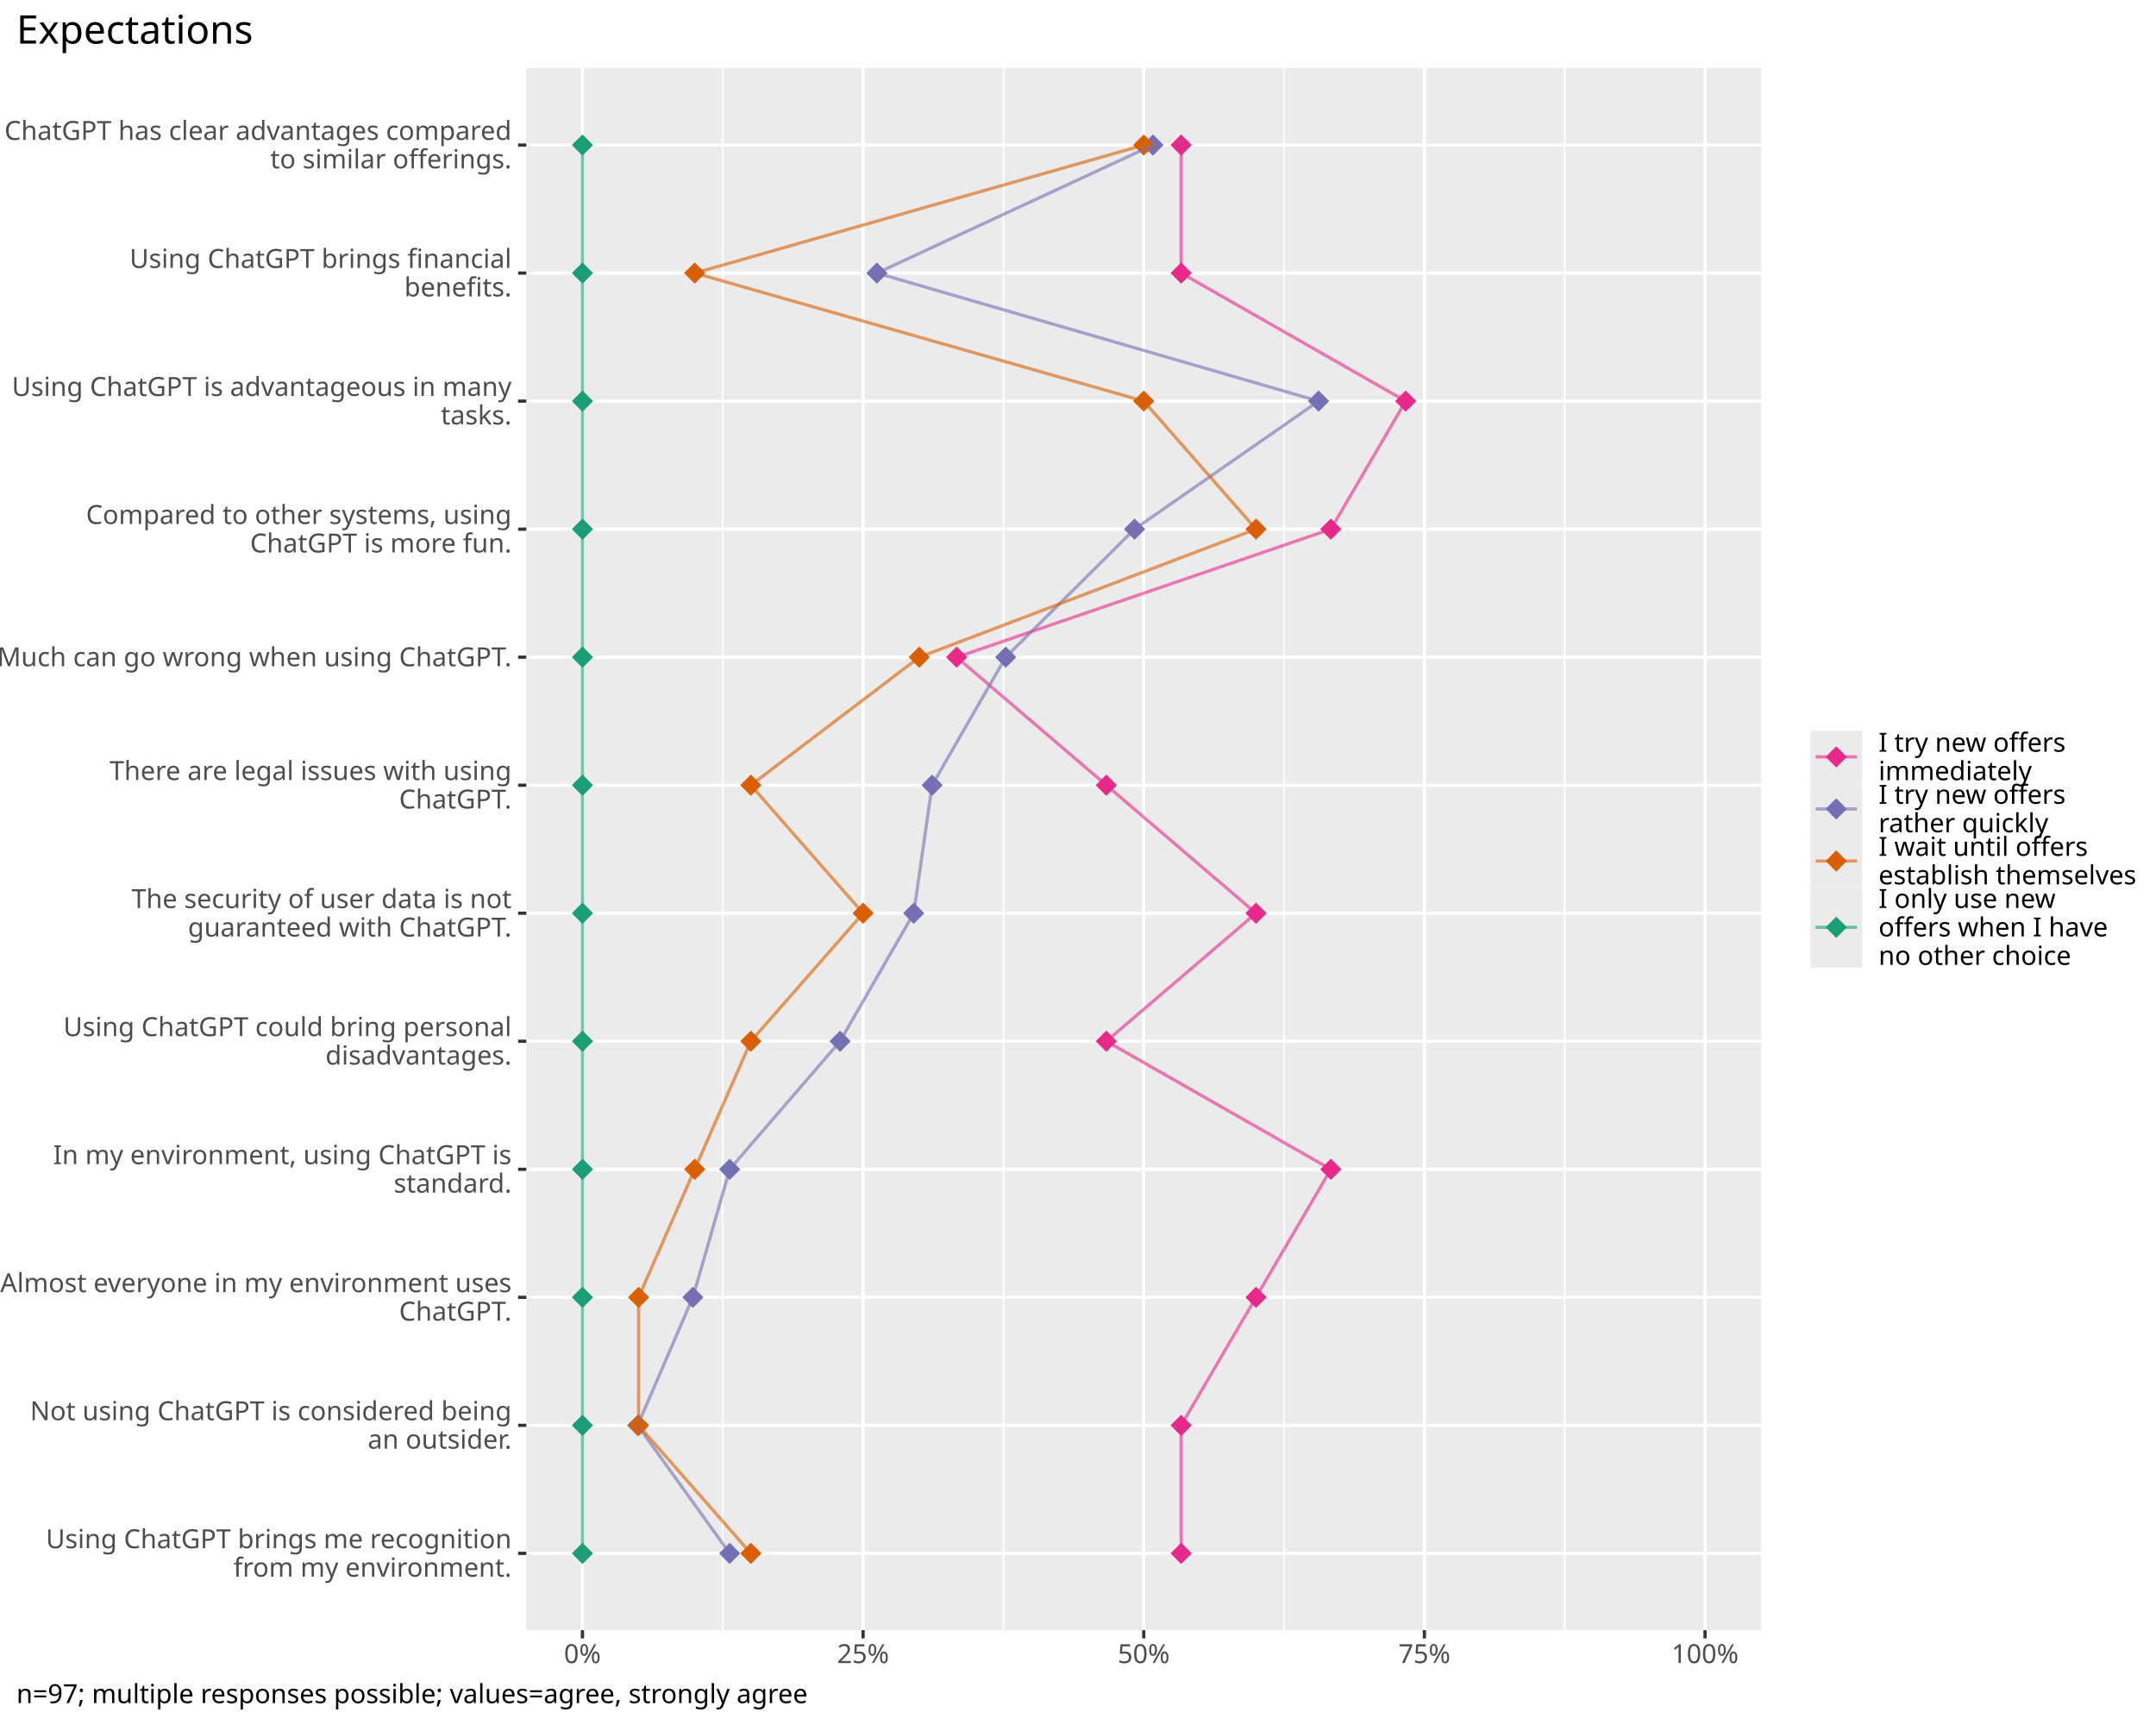
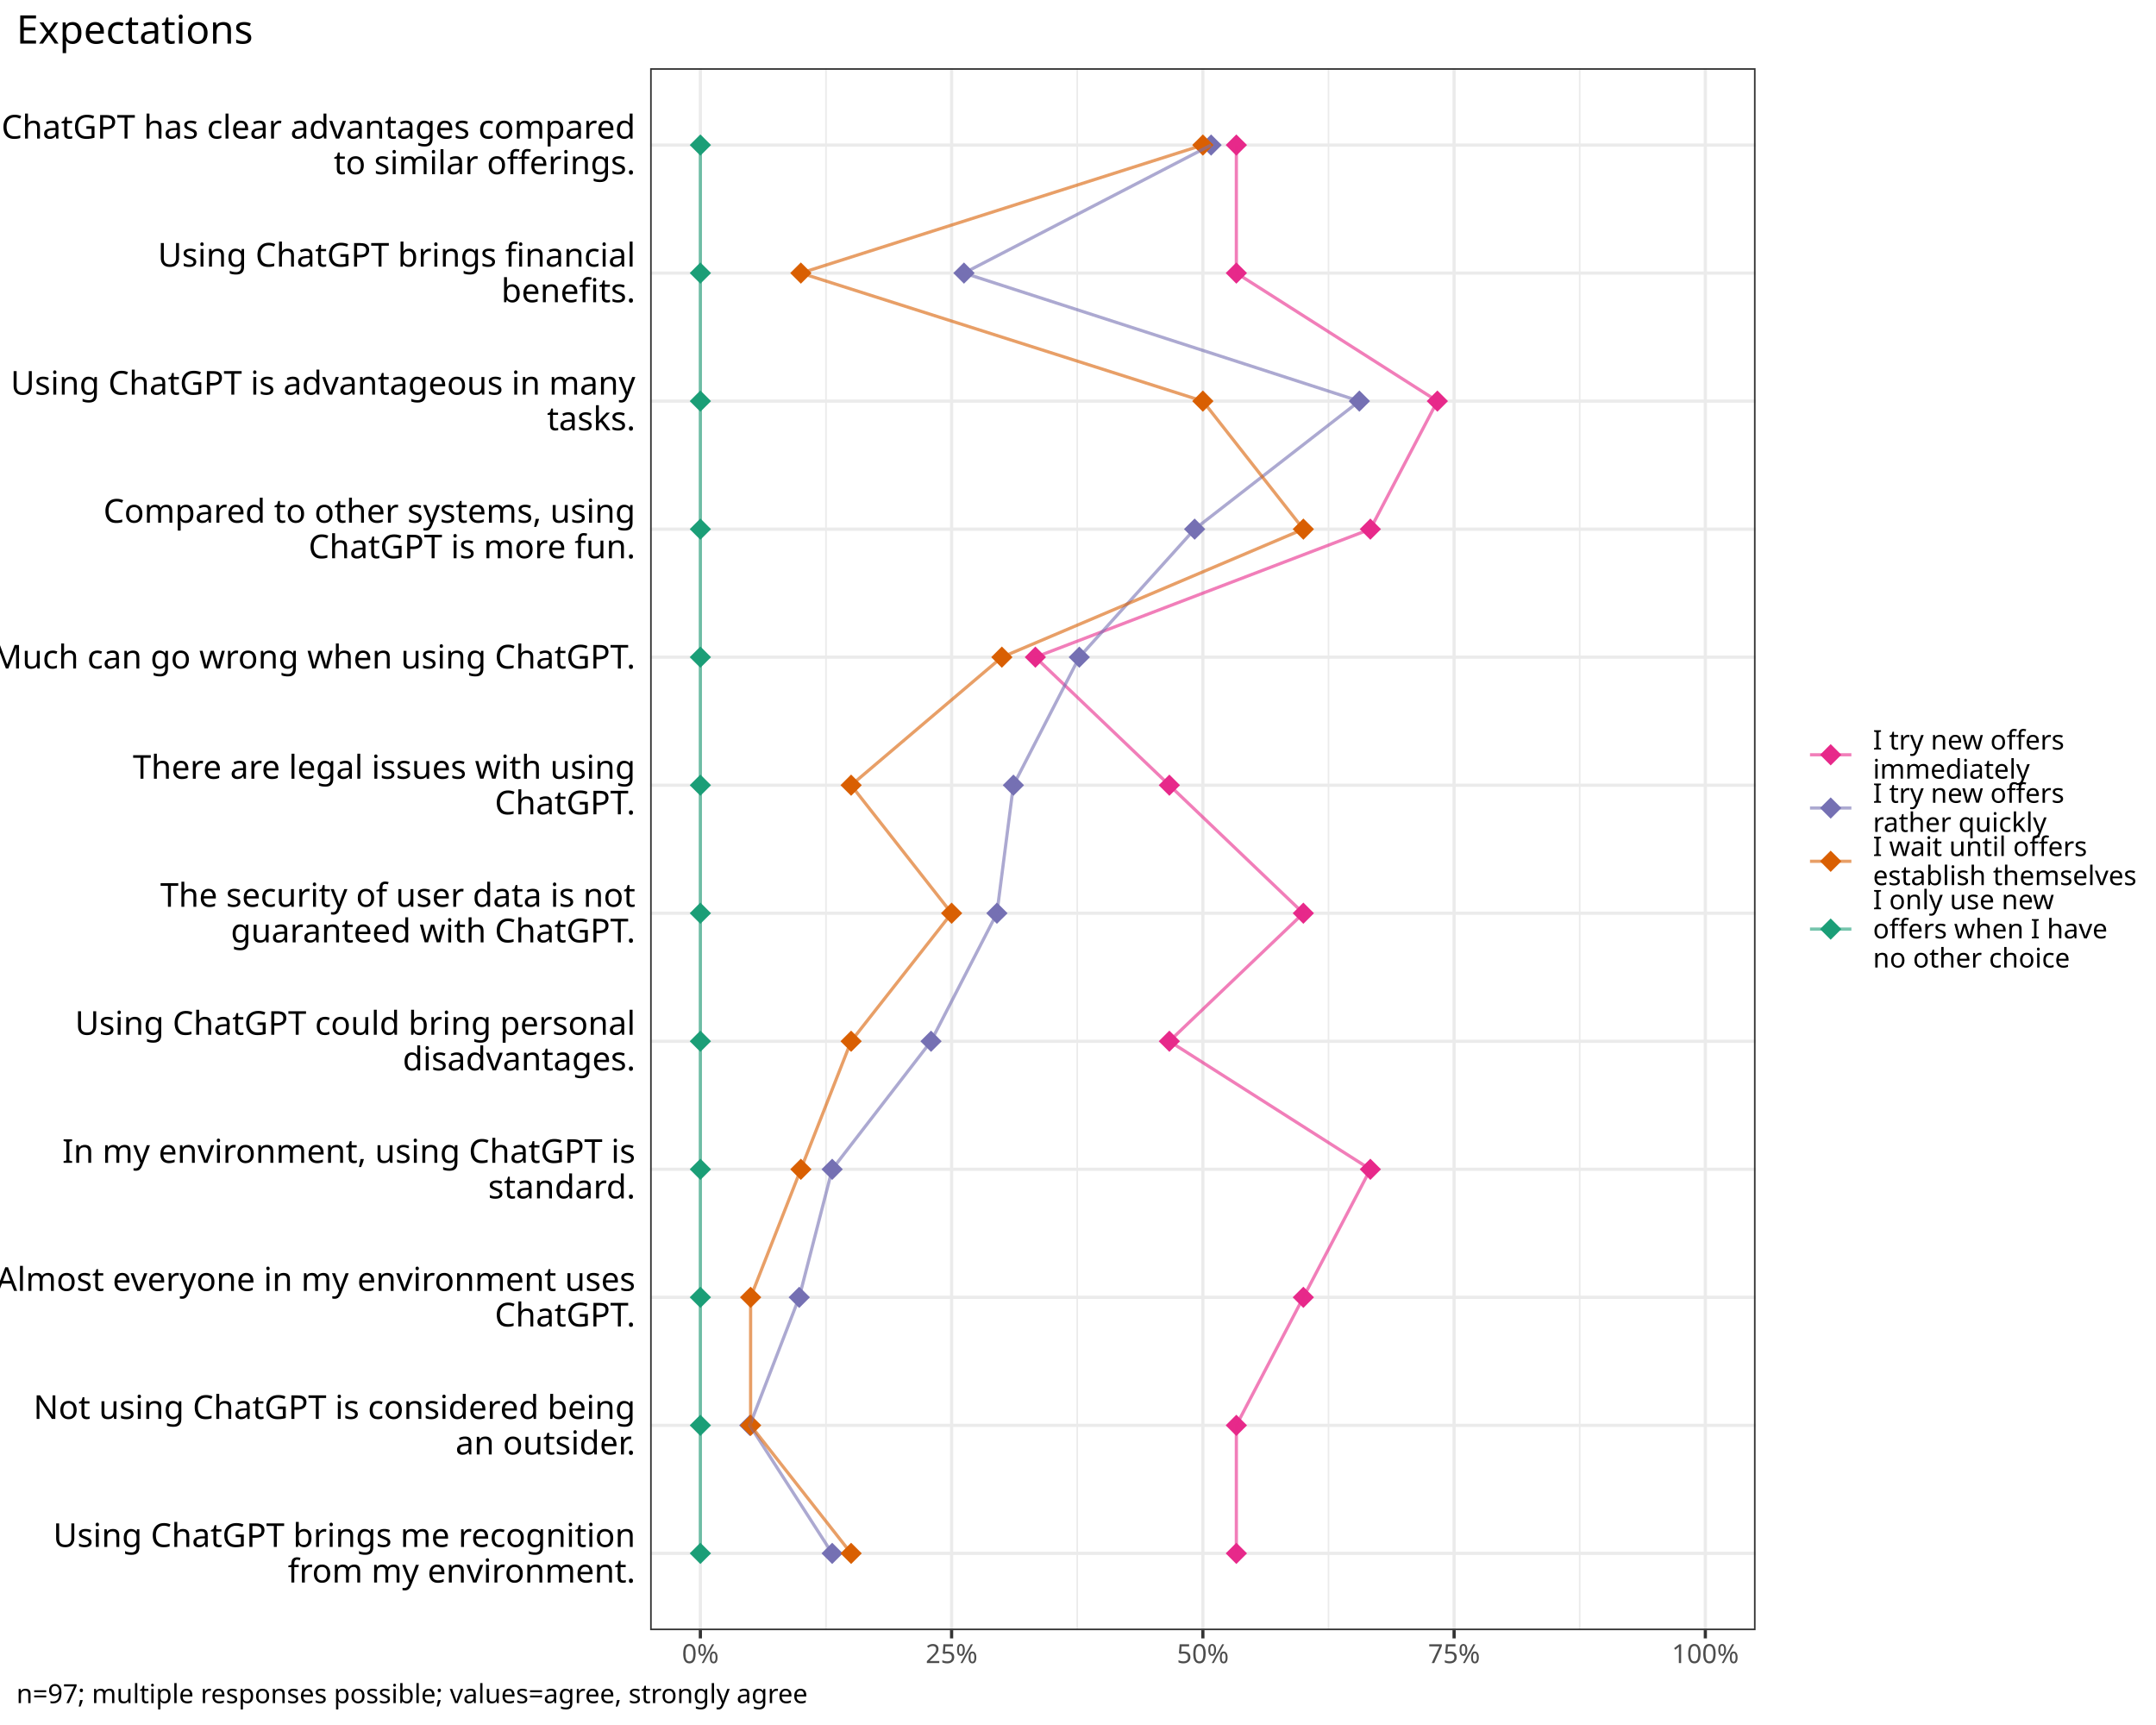
<svg xmlns="http://www.w3.org/2000/svg" class="svglite" data-engine-version="2.0" width="720.00pt" height="576.00pt" viewBox="0 0 720.00 576.00">
  <defs>
    <style type="text/css">
    .svglite line, .svglite polyline, .svglite polygon, .svglite path, .svglite rect, .svglite circle {
      fill: none;
      stroke: #000000;
      stroke-linecap: round;
      stroke-linejoin: round;
      stroke-miterlimit: 10.00;
    }
  </style>
  </defs>
  <rect width="100%" height="100%" style="stroke: none; fill: #FFFFFF;" />
  <defs>
    <clipPath id="cpMC4wMHw3MjAuMDB8MC4wMHw1NzYuMDA=">
      <rect x="0.00" y="0.00" width="720.00" height="576.00" />
    </clipPath>
  </defs>
  <g clip-path="url(#cpMC4wMHw3MjAuMDB8MC4wMHw1NzYuMDA=)">
-     <rect x="0" y="0.00" width="720.00" height="576.00" style="stroke-width: 1.07; stroke: #FFFFFF; fill: #FFFFFF;" />
+     <rect x="0.00" y="0.00" width="720.00" height="576.00" style="stroke-width: 1.07; stroke: #FFFFFF; fill: #FFFFFF;" />
  </g>
  <defs>
-     <clipPath id="cpMTc1Ljc3fDU4OC4xNHwyMi43OHw1NDQuMzQ=">
-       <rect x="175.77" y="22.78" width="412.37" height="521.56" />
+     <clipPath id="cpMjE3LjExfDU4Ni4yOHwyMi43OHw1NDQuMzQ=">
+       <rect x="217.11" y="22.78" width="369.17" height="521.56" />
    </clipPath>
  </defs>
-   <g clip-path="url(#cpMTc1Ljc3fDU4OC4xNHwyMi43OHw1NDQuMzQ=)">
-     <rect x="175.77" y="22.78" width="412.37" height="521.56" style="stroke-width: 1.07; stroke: none; fill: #EBEBEB;" />
-     <polyline points="241.37,544.34 241.37,22.78 " style="stroke-width: 0.53; stroke: #FFFFFF; stroke-linecap: butt;" />
-     <polyline points="335.09,544.34 335.09,22.78 " style="stroke-width: 0.53; stroke: #FFFFFF; stroke-linecap: butt;" />
-     <polyline points="428.82,544.34 428.82,22.78 " style="stroke-width: 0.53; stroke: #FFFFFF; stroke-linecap: butt;" />
-     <polyline points="522.54,544.34 522.54,22.78 " style="stroke-width: 0.53; stroke: #FFFFFF; stroke-linecap: butt;" />
-     <polyline points="175.77,518.69 588.14,518.69 " style="stroke-width: 1.07; stroke: #FFFFFF; stroke-linecap: butt;" />
-     <polyline points="175.77,475.94 588.14,475.94 " style="stroke-width: 1.07; stroke: #FFFFFF; stroke-linecap: butt;" />
-     <polyline points="175.77,433.19 588.14,433.19 " style="stroke-width: 1.07; stroke: #FFFFFF; stroke-linecap: butt;" />
-     <polyline points="175.77,390.44 588.14,390.44 " style="stroke-width: 1.07; stroke: #FFFFFF; stroke-linecap: butt;" />
-     <polyline points="175.77,347.69 588.14,347.69 " style="stroke-width: 1.07; stroke: #FFFFFF; stroke-linecap: butt;" />
-     <polyline points="175.77,304.94 588.14,304.94 " style="stroke-width: 1.07; stroke: #FFFFFF; stroke-linecap: butt;" />
-     <polyline points="175.77,262.19 588.14,262.19 " style="stroke-width: 1.07; stroke: #FFFFFF; stroke-linecap: butt;" />
-     <polyline points="175.77,219.44 588.14,219.44 " style="stroke-width: 1.07; stroke: #FFFFFF; stroke-linecap: butt;" />
-     <polyline points="175.77,176.69 588.14,176.69 " style="stroke-width: 1.07; stroke: #FFFFFF; stroke-linecap: butt;" />
-     <polyline points="175.77,133.94 588.14,133.94 " style="stroke-width: 1.07; stroke: #FFFFFF; stroke-linecap: butt;" />
-     <polyline points="175.77,91.18 588.14,91.18 " style="stroke-width: 1.07; stroke: #FFFFFF; stroke-linecap: butt;" />
-     <polyline points="175.77,48.43 588.14,48.43 " style="stroke-width: 1.07; stroke: #FFFFFF; stroke-linecap: butt;" />
-     <polyline points="194.51,544.34 194.51,22.78 " style="stroke-width: 1.07; stroke: #FFFFFF; stroke-linecap: butt;" />
-     <polyline points="288.23,544.34 288.23,22.78 " style="stroke-width: 1.07; stroke: #FFFFFF; stroke-linecap: butt;" />
-     <polyline points="381.96,544.34 381.96,22.78 " style="stroke-width: 1.07; stroke: #FFFFFF; stroke-linecap: butt;" />
-     <polyline points="475.68,544.34 475.68,22.78 " style="stroke-width: 1.07; stroke: #FFFFFF; stroke-linecap: butt;" />
-     <polyline points="569.40,544.34 569.40,22.78 " style="stroke-width: 1.07; stroke: #FFFFFF; stroke-linecap: butt;" />
-     <polygon points="390.90,48.43 394.45,44.88 398.01,48.43 394.45,51.99 " style="stroke-width: 0.71; stroke: none; fill: #E7298A;" />
-     <polygon points="381.47,48.43 385.03,44.88 388.58,48.43 385.03,51.99 " style="stroke-width: 0.71; stroke: none; fill: #7570B3;" />
-     <polygon points="378.40,48.43 381.96,44.88 385.51,48.43 381.96,51.99 " style="stroke-width: 0.71; stroke: none; fill: #D95F02;" />
-     <polygon points="190.96,48.43 194.51,44.88 198.07,48.43 194.51,51.99 " style="stroke-width: 0.71; stroke: none; fill: #1B9E77;" />
-     <polygon points="390.90,91.18 394.45,87.63 398.01,91.18 394.45,94.74 " style="stroke-width: 0.71; stroke: none; fill: #E7298A;" />
-     <polygon points="289.29,91.18 292.84,87.63 296.40,91.18 292.84,94.74 " style="stroke-width: 0.71; stroke: none; fill: #7570B3;" />
-     <polygon points="228.45,91.18 232.00,87.63 235.56,91.18 232.00,94.74 " style="stroke-width: 0.71; stroke: none; fill: #D95F02;" />
-     <polygon points="190.96,91.18 194.51,87.63 198.07,91.18 194.51,94.74 " style="stroke-width: 0.71; stroke: none; fill: #1B9E77;" />
-     <polygon points="465.87,133.94 469.43,130.38 472.98,133.94 469.43,137.49 " style="stroke-width: 0.71; stroke: none; fill: #E7298A;" />
-     <polygon points="436.78,133.94 440.34,130.38 443.89,133.94 440.34,137.49 " style="stroke-width: 0.71; stroke: none; fill: #7570B3;" />
-     <polygon points="378.40,133.94 381.96,130.38 385.51,133.94 381.96,137.49 " style="stroke-width: 0.71; stroke: none; fill: #D95F02;" />
-     <polygon points="190.96,133.94 194.51,130.38 198.07,133.94 194.51,137.49 " style="stroke-width: 0.71; stroke: none; fill: #1B9E77;" />
-     <polygon points="440.88,176.69 444.44,173.13 447.99,176.69 444.44,180.24 " style="stroke-width: 0.71; stroke: none; fill: #E7298A;" />
-     <polygon points="375.33,176.69 378.88,173.13 382.44,176.69 378.88,180.24 " style="stroke-width: 0.71; stroke: none; fill: #7570B3;" />
-     <polygon points="415.89,176.69 419.44,173.13 423.00,176.69 419.44,180.24 " style="stroke-width: 0.71; stroke: none; fill: #D95F02;" />
-     <polygon points="190.96,176.69 194.51,173.13 198.07,176.69 194.51,180.24 " style="stroke-width: 0.71; stroke: none; fill: #1B9E77;" />
-     <polygon points="315.92,219.44 319.47,215.88 323.03,219.44 319.47,222.99 " style="stroke-width: 0.71; stroke: none; fill: #E7298A;" />
-     <polygon points="332.31,219.44 335.86,215.88 339.42,219.44 335.86,222.99 " style="stroke-width: 0.71; stroke: none; fill: #7570B3;" />
-     <polygon points="303.42,219.44 306.98,215.88 310.53,219.44 306.98,222.99 " style="stroke-width: 0.71; stroke: none; fill: #D95F02;" />
-     <polygon points="190.96,219.44 194.51,215.88 198.07,219.44 194.51,222.99 " style="stroke-width: 0.71; stroke: none; fill: #1B9E77;" />
-     <polygon points="365.90,262.19 369.46,258.63 373.01,262.19 369.46,265.74 " style="stroke-width: 0.71; stroke: none; fill: #E7298A;" />
-     <polygon points="307.73,262.19 311.28,258.63 314.84,262.19 311.28,265.74 " style="stroke-width: 0.71; stroke: none; fill: #7570B3;" />
-     <polygon points="247.19,262.19 250.75,258.63 254.30,262.19 250.75,265.74 " style="stroke-width: 0.71; stroke: none; fill: #D95F02;" />
-     <polygon points="190.96,262.19 194.51,258.63 198.07,262.19 194.51,265.74 " style="stroke-width: 0.71; stroke: none; fill: #1B9E77;" />
-     <polygon points="415.89,304.94 419.44,301.38 423.00,304.94 419.44,308.49 " style="stroke-width: 0.71; stroke: none; fill: #E7298A;" />
-     <polygon points="301.58,304.94 305.14,301.38 308.69,304.94 305.14,308.49 " style="stroke-width: 0.71; stroke: none; fill: #7570B3;" />
-     <polygon points="284.68,304.94 288.23,301.38 291.79,304.94 288.23,308.49 " style="stroke-width: 0.71; stroke: none; fill: #D95F02;" />
-     <polygon points="190.96,304.94 194.51,301.38 198.07,304.94 194.51,308.49 " style="stroke-width: 0.71; stroke: none; fill: #1B9E77;" />
-     <polygon points="365.90,347.69 369.46,344.13 373.01,347.69 369.46,351.24 " style="stroke-width: 0.71; stroke: none; fill: #E7298A;" />
-     <polygon points="277.00,347.69 280.55,344.13 284.11,347.69 280.55,351.24 " style="stroke-width: 0.71; stroke: none; fill: #7570B3;" />
-     <polygon points="247.19,347.69 250.75,344.13 254.30,347.69 250.75,351.24 " style="stroke-width: 0.71; stroke: none; fill: #D95F02;" />
-     <polygon points="190.96,347.69 194.51,344.13 198.07,347.69 194.51,351.24 " style="stroke-width: 0.71; stroke: none; fill: #1B9E77;" />
-     <polygon points="440.88,390.44 444.44,386.89 447.99,390.44 444.44,394.00 " style="stroke-width: 0.71; stroke: none; fill: #E7298A;" />
-     <polygon points="240.12,390.44 243.68,386.89 247.23,390.44 243.68,394.00 " style="stroke-width: 0.71; stroke: none; fill: #7570B3;" />
-     <polygon points="228.45,390.44 232.00,386.89 235.56,390.44 232.00,394.00 " style="stroke-width: 0.71; stroke: none; fill: #D95F02;" />
-     <polygon points="190.96,390.44 194.51,386.89 198.07,390.44 194.51,394.00 " style="stroke-width: 0.71; stroke: none; fill: #1B9E77;" />
-     <polygon points="415.89,433.19 419.44,429.64 423.00,433.19 419.44,436.75 " style="stroke-width: 0.71; stroke: none; fill: #E7298A;" />
-     <polygon points="227.83,433.19 231.39,429.64 234.94,433.19 231.39,436.75 " style="stroke-width: 0.71; stroke: none; fill: #7570B3;" />
-     <polygon points="209.70,433.19 213.26,429.64 216.81,433.19 213.26,436.75 " style="stroke-width: 0.71; stroke: none; fill: #D95F02;" />
-     <polygon points="190.96,433.19 194.51,429.64 198.07,433.19 194.51,436.75 " style="stroke-width: 0.71; stroke: none; fill: #1B9E77;" />
-     <polygon points="390.90,475.94 394.45,472.39 398.01,475.94 394.45,479.50 " style="stroke-width: 0.71; stroke: none; fill: #E7298A;" />
-     <polygon points="209.40,475.94 212.95,472.39 216.51,475.94 212.95,479.50 " style="stroke-width: 0.71; stroke: none; fill: #7570B3;" />
-     <polygon points="209.70,475.94 213.26,472.39 216.81,475.94 213.26,479.50 " style="stroke-width: 0.71; stroke: none; fill: #D95F02;" />
-     <polygon points="190.96,475.94 194.51,472.39 198.07,475.94 194.51,479.50 " style="stroke-width: 0.71; stroke: none; fill: #1B9E77;" />
-     <polygon points="390.90,518.69 394.45,515.14 398.01,518.69 394.45,522.25 " style="stroke-width: 0.71; stroke: none; fill: #E7298A;" />
-     <polygon points="240.12,518.69 243.68,515.14 247.23,518.69 243.68,522.25 " style="stroke-width: 0.71; stroke: none; fill: #7570B3;" />
-     <polygon points="247.19,518.69 250.75,515.14 254.30,518.69 250.75,522.25 " style="stroke-width: 0.71; stroke: none; fill: #D95F02;" />
-     <polygon points="190.96,518.69 194.51,515.14 198.07,518.69 194.51,522.25 " style="stroke-width: 0.71; stroke: none; fill: #1B9E77;" />
-     <polyline points="394.45,518.69 394.45,475.94 419.44,433.19 444.44,390.44 369.46,347.69 419.44,304.94 369.46,262.19 319.47,219.44 444.44,176.69 469.43,133.94 394.45,91.18 394.45,48.43 " style="stroke-width: 1.07; stroke: #E7298A; stroke-opacity: 0.60; stroke-linecap: butt;" />
-     <polyline points="243.68,518.69 212.95,475.94 231.39,433.19 243.68,390.44 280.55,347.69 305.14,304.94 311.28,262.19 335.86,219.44 378.88,176.69 440.34,133.94 292.84,91.18 385.03,48.43 " style="stroke-width: 1.07; stroke: #7570B3; stroke-opacity: 0.60; stroke-linecap: butt;" />
-     <polyline points="250.75,518.69 213.26,475.94 213.26,433.19 232.00,390.44 250.75,347.69 288.23,304.94 250.75,262.19 306.98,219.44 419.44,176.69 381.96,133.94 232.00,91.18 381.96,48.43 " style="stroke-width: 1.07; stroke: #D95F02; stroke-opacity: 0.60; stroke-linecap: butt;" />
-     <polyline points="194.51,518.69 194.51,475.94 194.51,433.19 194.51,390.44 194.51,347.69 194.51,304.94 194.51,262.19 194.51,219.44 194.51,176.69 194.51,133.94 194.51,91.18 194.51,48.43 " style="stroke-width: 1.07; stroke: #1B9E77; stroke-opacity: 0.60; stroke-linecap: butt;" />
+   <g clip-path="url(#cpMjE3LjExfDU4Ni4yOHwyMi43OHw1NDQuMzQ=)">
+     <rect x="217.11" y="22.78" width="369.17" height="521.56" style="stroke-width: 1.07; stroke: none; fill: #FFFFFF;" />
+     <polyline points="275.84,544.34 275.84,22.78 " style="stroke-width: 0.53; stroke: #EBEBEB; stroke-linecap: butt;" />
+     <polyline points="359.75,544.34 359.75,22.78 " style="stroke-width: 0.53; stroke: #EBEBEB; stroke-linecap: butt;" />
+     <polyline points="443.65,544.34 443.65,22.78 " style="stroke-width: 0.53; stroke: #EBEBEB; stroke-linecap: butt;" />
+     <polyline points="527.55,544.34 527.55,22.78 " style="stroke-width: 0.53; stroke: #EBEBEB; stroke-linecap: butt;" />
+     <polyline points="217.11,518.69 586.28,518.69 " style="stroke-width: 1.07; stroke: #EBEBEB; stroke-linecap: butt;" />
+     <polyline points="217.11,475.94 586.28,475.94 " style="stroke-width: 1.07; stroke: #EBEBEB; stroke-linecap: butt;" />
+     <polyline points="217.11,433.19 586.28,433.19 " style="stroke-width: 1.07; stroke: #EBEBEB; stroke-linecap: butt;" />
+     <polyline points="217.11,390.44 586.28,390.44 " style="stroke-width: 1.07; stroke: #EBEBEB; stroke-linecap: butt;" />
+     <polyline points="217.11,347.69 586.28,347.69 " style="stroke-width: 1.07; stroke: #EBEBEB; stroke-linecap: butt;" />
+     <polyline points="217.11,304.94 586.28,304.94 " style="stroke-width: 1.07; stroke: #EBEBEB; stroke-linecap: butt;" />
+     <polyline points="217.11,262.19 586.28,262.19 " style="stroke-width: 1.07; stroke: #EBEBEB; stroke-linecap: butt;" />
+     <polyline points="217.11,219.44 586.28,219.44 " style="stroke-width: 1.07; stroke: #EBEBEB; stroke-linecap: butt;" />
+     <polyline points="217.11,176.69 586.28,176.69 " style="stroke-width: 1.07; stroke: #EBEBEB; stroke-linecap: butt;" />
+     <polyline points="217.11,133.94 586.28,133.94 " style="stroke-width: 1.07; stroke: #EBEBEB; stroke-linecap: butt;" />
+     <polyline points="217.11,91.18 586.28,91.18 " style="stroke-width: 1.07; stroke: #EBEBEB; stroke-linecap: butt;" />
+     <polyline points="217.11,48.43 586.28,48.43 " style="stroke-width: 1.07; stroke: #EBEBEB; stroke-linecap: butt;" />
+     <polyline points="233.89,544.34 233.89,22.78 " style="stroke-width: 1.07; stroke: #EBEBEB; stroke-linecap: butt;" />
+     <polyline points="317.79,544.34 317.79,22.78 " style="stroke-width: 1.07; stroke: #EBEBEB; stroke-linecap: butt;" />
+     <polyline points="401.70,544.34 401.70,22.78 " style="stroke-width: 1.07; stroke: #EBEBEB; stroke-linecap: butt;" />
+     <polyline points="485.60,544.34 485.60,22.78 " style="stroke-width: 1.07; stroke: #EBEBEB; stroke-linecap: butt;" />
+     <polyline points="569.50,544.34 569.50,22.78 " style="stroke-width: 1.07; stroke: #EBEBEB; stroke-linecap: butt;" />
+     <polygon points="409.33,48.43 412.88,44.88 416.44,48.43 412.88,51.99 " style="stroke-width: 0.71; stroke: none; fill: #E7298A;" />
+     <polygon points="400.89,48.43 404.45,44.88 408.00,48.43 404.45,51.99 " style="stroke-width: 0.71; stroke: none; fill: #7570B3;" />
+     <polygon points="398.14,48.43 401.70,44.88 405.25,48.43 401.70,51.99 " style="stroke-width: 0.71; stroke: none; fill: #D95F02;" />
+     <polygon points="230.34,48.43 233.89,44.88 237.45,48.43 233.89,51.99 " style="stroke-width: 0.71; stroke: none; fill: #1B9E77;" />
+     <polygon points="409.33,91.18 412.88,87.63 416.44,91.18 412.88,94.74 " style="stroke-width: 0.71; stroke: none; fill: #E7298A;" />
+     <polygon points="318.36,91.18 321.92,87.63 325.48,91.18 321.92,94.74 " style="stroke-width: 0.71; stroke: none; fill: #7570B3;" />
+     <polygon points="263.90,91.18 267.45,87.63 271.01,91.18 267.45,94.74 " style="stroke-width: 0.71; stroke: none; fill: #D95F02;" />
+     <polygon points="230.34,91.18 233.89,87.63 237.45,91.18 233.89,94.74 " style="stroke-width: 0.71; stroke: none; fill: #1B9E77;" />
+     <polygon points="476.45,133.94 480.01,130.38 483.56,133.94 480.01,137.49 " style="stroke-width: 0.71; stroke: none; fill: #E7298A;" />
+     <polygon points="450.41,133.94 453.96,130.38 457.52,133.94 453.96,137.49 " style="stroke-width: 0.71; stroke: none; fill: #7570B3;" />
+     <polygon points="398.14,133.94 401.70,130.38 405.25,133.94 401.70,137.49 " style="stroke-width: 0.71; stroke: none; fill: #D95F02;" />
+     <polygon points="230.34,133.94 233.89,130.38 237.45,133.94 233.89,137.49 " style="stroke-width: 0.71; stroke: none; fill: #1B9E77;" />
+     <polygon points="454.08,176.69 457.63,173.13 461.19,176.69 457.63,180.24 " style="stroke-width: 0.71; stroke: none; fill: #E7298A;" />
+     <polygon points="395.39,176.69 398.95,173.13 402.50,176.69 398.95,180.24 " style="stroke-width: 0.71; stroke: none; fill: #7570B3;" />
+     <polygon points="431.70,176.69 435.26,173.13 438.81,176.69 435.26,180.24 " style="stroke-width: 0.71; stroke: none; fill: #D95F02;" />
+     <polygon points="230.34,176.69 233.89,173.13 237.45,176.69 233.89,180.24 " style="stroke-width: 0.71; stroke: none; fill: #1B9E77;" />
+     <polygon points="342.21,219.44 345.76,215.88 349.32,219.44 345.76,222.99 " style="stroke-width: 0.71; stroke: none; fill: #E7298A;" />
+     <polygon points="356.88,219.44 360.43,215.88 363.99,219.44 360.43,222.99 " style="stroke-width: 0.71; stroke: none; fill: #7570B3;" />
+     <polygon points="331.02,219.44 334.57,215.88 338.13,219.44 334.57,222.99 " style="stroke-width: 0.71; stroke: none; fill: #D95F02;" />
+     <polygon points="230.34,219.44 233.89,215.88 237.45,219.44 233.89,222.99 " style="stroke-width: 0.71; stroke: none; fill: #1B9E77;" />
+     <polygon points="386.95,262.19 390.51,258.63 394.06,262.19 390.51,265.74 " style="stroke-width: 0.71; stroke: none; fill: #E7298A;" />
+     <polygon points="334.87,262.19 338.43,258.63 341.98,262.19 338.43,265.74 " style="stroke-width: 0.71; stroke: none; fill: #7570B3;" />
+     <polygon points="280.68,262.19 284.23,258.63 287.79,262.19 284.23,265.74 " style="stroke-width: 0.71; stroke: none; fill: #D95F02;" />
+     <polygon points="230.34,262.19 233.89,258.63 237.45,262.19 233.89,265.74 " style="stroke-width: 0.71; stroke: none; fill: #1B9E77;" />
+     <polygon points="431.70,304.94 435.26,301.38 438.81,304.94 435.26,308.49 " style="stroke-width: 0.71; stroke: none; fill: #E7298A;" />
+     <polygon points="329.37,304.94 332.92,301.38 336.48,304.94 332.92,308.49 " style="stroke-width: 0.71; stroke: none; fill: #7570B3;" />
+     <polygon points="314.24,304.94 317.79,301.38 321.35,304.94 317.79,308.49 " style="stroke-width: 0.71; stroke: none; fill: #D95F02;" />
+     <polygon points="230.34,304.94 233.89,301.38 237.45,304.94 233.89,308.49 " style="stroke-width: 0.71; stroke: none; fill: #1B9E77;" />
+     <polygon points="386.95,347.69 390.51,344.13 394.06,347.69 390.51,351.24 " style="stroke-width: 0.71; stroke: none; fill: #E7298A;" />
+     <polygon points="307.36,347.69 310.92,344.13 314.47,347.69 310.92,351.24 " style="stroke-width: 0.71; stroke: none; fill: #7570B3;" />
+     <polygon points="280.68,347.69 284.23,344.13 287.79,347.69 284.23,351.24 " style="stroke-width: 0.71; stroke: none; fill: #D95F02;" />
+     <polygon points="230.34,347.69 233.89,344.13 237.45,347.69 233.89,351.24 " style="stroke-width: 0.71; stroke: none; fill: #1B9E77;" />
+     <polygon points="454.08,390.44 457.63,386.89 461.19,390.44 457.63,394.00 " style="stroke-width: 0.71; stroke: none; fill: #E7298A;" />
+     <polygon points="274.35,390.44 277.91,386.89 281.46,390.44 277.91,394.00 " style="stroke-width: 0.71; stroke: none; fill: #7570B3;" />
+     <polygon points="263.90,390.44 267.45,386.89 271.01,390.44 267.45,394.00 " style="stroke-width: 0.71; stroke: none; fill: #D95F02;" />
+     <polygon points="230.34,390.44 233.89,386.89 237.45,390.44 233.89,394.00 " style="stroke-width: 0.71; stroke: none; fill: #1B9E77;" />
+     <polygon points="431.70,433.19 435.26,429.64 438.81,433.19 435.26,436.75 " style="stroke-width: 0.71; stroke: none; fill: #E7298A;" />
+     <polygon points="263.35,433.19 266.90,429.64 270.46,433.19 266.90,436.75 " style="stroke-width: 0.71; stroke: none; fill: #7570B3;" />
+     <polygon points="247.12,433.19 250.67,429.64 254.23,433.19 250.67,436.75 " style="stroke-width: 0.71; stroke: none; fill: #D95F02;" />
+     <polygon points="230.34,433.19 233.89,429.64 237.45,433.19 233.89,436.75 " style="stroke-width: 0.71; stroke: none; fill: #1B9E77;" />
+     <polygon points="409.33,475.94 412.88,472.39 416.44,475.94 412.88,479.50 " style="stroke-width: 0.71; stroke: none; fill: #E7298A;" />
+     <polygon points="246.84,475.94 250.40,472.39 253.95,475.94 250.40,479.50 " style="stroke-width: 0.71; stroke: none; fill: #7570B3;" />
+     <polygon points="247.12,475.94 250.67,472.39 254.23,475.94 250.67,479.50 " style="stroke-width: 0.71; stroke: none; fill: #D95F02;" />
+     <polygon points="230.34,475.94 233.89,472.39 237.45,475.94 233.89,479.50 " style="stroke-width: 0.71; stroke: none; fill: #1B9E77;" />
+     <polygon points="409.33,518.69 412.88,515.14 416.44,518.69 412.88,522.25 " style="stroke-width: 0.71; stroke: none; fill: #E7298A;" />
+     <polygon points="274.35,518.69 277.91,515.14 281.46,518.69 277.91,522.25 " style="stroke-width: 0.71; stroke: none; fill: #7570B3;" />
+     <polygon points="280.68,518.69 284.23,515.14 287.79,518.69 284.23,522.25 " style="stroke-width: 0.71; stroke: none; fill: #D95F02;" />
+     <polygon points="230.34,518.69 233.89,515.14 237.45,518.69 233.89,522.25 " style="stroke-width: 0.71; stroke: none; fill: #1B9E77;" />
+     <polyline points="412.88,518.69 412.88,475.94 435.26,433.19 457.63,390.44 390.51,347.69 435.26,304.94 390.51,262.19 345.76,219.44 457.63,176.69 480.01,133.94 412.88,91.18 412.88,48.43 " style="stroke-width: 1.07; stroke: #E7298A; stroke-opacity: 0.60; stroke-linecap: butt;" />
+     <polyline points="277.91,518.69 250.40,475.94 266.90,433.19 277.91,390.44 310.92,347.69 332.92,304.94 338.43,262.19 360.43,219.44 398.95,176.69 453.96,133.94 321.92,91.18 404.45,48.43 " style="stroke-width: 1.07; stroke: #7570B3; stroke-opacity: 0.60; stroke-linecap: butt;" />
+     <polyline points="284.23,518.69 250.67,475.94 250.67,433.19 267.45,390.44 284.23,347.69 317.79,304.94 284.23,262.19 334.57,219.44 435.26,176.69 401.70,133.94 267.45,91.18 401.70,48.43 " style="stroke-width: 1.07; stroke: #D95F02; stroke-opacity: 0.60; stroke-linecap: butt;" />
+     <polyline points="233.89,518.69 233.89,475.94 233.89,433.19 233.89,390.44 233.89,347.69 233.89,304.94 233.89,262.19 233.89,219.44 233.89,176.69 233.89,133.94 233.89,91.18 233.89,48.43 " style="stroke-width: 1.07; stroke: #1B9E77; stroke-opacity: 0.60; stroke-linecap: butt;" />
+     <rect x="217.11" y="22.78" width="369.17" height="521.56" style="stroke-width: 1.07; stroke: #333333;" />
  </g>
  <g clip-path="url(#cpMC4wMHw3MjAuMDB8MC4wMHw1NzYuMDA=)">
-     <text x="170.84" y="516.97" text-anchor="end" style="font-size: 8.80px; fill: #4D4D4D; font-family: sans;" textLength="148.22px" lengthAdjust="spacingAndGlyphs">Using ChatGPT brings me recognition</text>
-     <text x="170.84" y="526.47" text-anchor="end" style="font-size: 8.80px; fill: #4D4D4D; font-family: sans;" textLength="85.11px" lengthAdjust="spacingAndGlyphs">from my environment.</text>
-     <text x="170.84" y="474.22" text-anchor="end" style="font-size: 8.80px; fill: #4D4D4D; font-family: sans;" textLength="154.59px" lengthAdjust="spacingAndGlyphs">Not using ChatGPT is considered being</text>
-     <text x="170.84" y="483.72" text-anchor="end" style="font-size: 8.80px; fill: #4D4D4D; font-family: sans;" textLength="45.99px" lengthAdjust="spacingAndGlyphs">an outsider.</text>
-     <text x="170.84" y="431.47" text-anchor="end" style="font-size: 8.80px; fill: #4D4D4D; font-family: sans;" textLength="160.95px" lengthAdjust="spacingAndGlyphs">Almost everyone in my environment uses</text>
-     <text x="170.84" y="440.97" text-anchor="end" style="font-size: 8.80px; fill: #4D4D4D; font-family: sans;" textLength="39.13px" lengthAdjust="spacingAndGlyphs">ChatGPT.</text>
-     <text x="170.84" y="388.72" text-anchor="end" style="font-size: 8.80px; fill: #4D4D4D; font-family: sans;" textLength="146.26px" lengthAdjust="spacingAndGlyphs">In my environment, using ChatGPT is</text>
-     <text x="170.84" y="398.22" text-anchor="end" style="font-size: 8.80px; fill: #4D4D4D; font-family: sans;" textLength="36.70px" lengthAdjust="spacingAndGlyphs">standard.</text>
-     <text x="170.84" y="345.97" text-anchor="end" style="font-size: 8.80px; fill: #4D4D4D; font-family: sans;" textLength="143.34px" lengthAdjust="spacingAndGlyphs">Using ChatGPT could bring personal</text>
-     <text x="170.84" y="355.47" text-anchor="end" style="font-size: 8.80px; fill: #4D4D4D; font-family: sans;" textLength="59.21px" lengthAdjust="spacingAndGlyphs">disadvantages.</text>
-     <text x="170.84" y="303.21" text-anchor="end" style="font-size: 8.80px; fill: #4D4D4D; font-family: sans;" textLength="120.34px" lengthAdjust="spacingAndGlyphs">The security of user data is not</text>
-     <text x="170.84" y="312.72" text-anchor="end" style="font-size: 8.80px; fill: #4D4D4D; font-family: sans;" textLength="104.20px" lengthAdjust="spacingAndGlyphs">guaranteed with ChatGPT.</text>
-     <text x="170.84" y="260.46" text-anchor="end" style="font-size: 8.80px; fill: #4D4D4D; font-family: sans;" textLength="128.17px" lengthAdjust="spacingAndGlyphs">There are legal issues with using</text>
-     <text x="170.84" y="269.97" text-anchor="end" style="font-size: 8.80px; fill: #4D4D4D; font-family: sans;" textLength="39.13px" lengthAdjust="spacingAndGlyphs">ChatGPT.</text>
-     <text x="170.84" y="222.47" text-anchor="end" style="font-size: 8.80px; fill: #4D4D4D; font-family: sans;" textLength="165.36px" lengthAdjust="spacingAndGlyphs">Much can go wrong when using ChatGPT.</text>
-     <text x="170.84" y="174.96" text-anchor="end" style="font-size: 8.80px; fill: #4D4D4D; font-family: sans;" textLength="134.04px" lengthAdjust="spacingAndGlyphs">Compared to other systems, using</text>
-     <text x="170.84" y="184.47" text-anchor="end" style="font-size: 8.80px; fill: #4D4D4D; font-family: sans;" textLength="85.11px" lengthAdjust="spacingAndGlyphs">ChatGPT is more fun.</text>
-     <text x="170.84" y="132.21" text-anchor="end" style="font-size: 8.80px; fill: #4D4D4D; font-family: sans;" textLength="161.45px" lengthAdjust="spacingAndGlyphs">Using ChatGPT is advantageous in many</text>
-     <text x="170.84" y="141.72" text-anchor="end" style="font-size: 8.80px; fill: #4D4D4D; font-family: sans;" textLength="22.99px" lengthAdjust="spacingAndGlyphs">tasks.</text>
-     <text x="170.84" y="89.46" text-anchor="end" style="font-size: 8.80px; fill: #4D4D4D; font-family: sans;" textLength="122.78px" lengthAdjust="spacingAndGlyphs">Using ChatGPT brings financial</text>
-     <text x="170.84" y="98.96" text-anchor="end" style="font-size: 8.80px; fill: #4D4D4D; font-family: sans;" textLength="33.27px" lengthAdjust="spacingAndGlyphs">benefits.</text>
-     <text x="170.84" y="46.71" text-anchor="end" style="font-size: 8.80px; fill: #4D4D4D; font-family: sans;" textLength="164.39px" lengthAdjust="spacingAndGlyphs">ChatGPT has clear advantages compared</text>
-     <text x="170.84" y="56.21" text-anchor="end" style="font-size: 8.80px; fill: #4D4D4D; font-family: sans;" textLength="73.85px" lengthAdjust="spacingAndGlyphs">to similar offerings.</text>
-     <polyline points="173.03,518.69 175.77,518.69 " style="stroke-width: 1.07; stroke: #333333; stroke-linecap: butt;" />
-     <polyline points="173.03,475.94 175.77,475.94 " style="stroke-width: 1.07; stroke: #333333; stroke-linecap: butt;" />
-     <polyline points="173.03,433.19 175.77,433.19 " style="stroke-width: 1.07; stroke: #333333; stroke-linecap: butt;" />
-     <polyline points="173.03,390.44 175.77,390.44 " style="stroke-width: 1.07; stroke: #333333; stroke-linecap: butt;" />
-     <polyline points="173.03,347.69 175.77,347.69 " style="stroke-width: 1.07; stroke: #333333; stroke-linecap: butt;" />
-     <polyline points="173.03,304.94 175.77,304.94 " style="stroke-width: 1.07; stroke: #333333; stroke-linecap: butt;" />
-     <polyline points="173.03,262.19 175.77,262.19 " style="stroke-width: 1.07; stroke: #333333; stroke-linecap: butt;" />
-     <polyline points="173.03,219.44 175.77,219.44 " style="stroke-width: 1.07; stroke: #333333; stroke-linecap: butt;" />
-     <polyline points="173.03,176.69 175.77,176.69 " style="stroke-width: 1.07; stroke: #333333; stroke-linecap: butt;" />
-     <polyline points="173.03,133.94 175.77,133.94 " style="stroke-width: 1.07; stroke: #333333; stroke-linecap: butt;" />
-     <polyline points="173.03,91.18 175.77,91.18 " style="stroke-width: 1.07; stroke: #333333; stroke-linecap: butt;" />
-     <polyline points="173.03,48.43 175.77,48.43 " style="stroke-width: 1.07; stroke: #333333; stroke-linecap: butt;" />
-     <polyline points="194.51,547.08 194.51,544.34 " style="stroke-width: 1.07; stroke: #333333; stroke-linecap: butt;" />
-     <polyline points="288.23,547.08 288.23,544.34 " style="stroke-width: 1.07; stroke: #333333; stroke-linecap: butt;" />
-     <polyline points="381.96,547.08 381.96,544.34 " style="stroke-width: 1.07; stroke: #333333; stroke-linecap: butt;" />
-     <polyline points="475.68,547.08 475.68,544.34 " style="stroke-width: 1.07; stroke: #333333; stroke-linecap: butt;" />
-     <polyline points="569.40,547.08 569.40,544.34 " style="stroke-width: 1.07; stroke: #333333; stroke-linecap: butt;" />
-     <text x="194.51" y="555.33" text-anchor="middle" style="font-size: 8.80px; fill: #4D4D4D; font-family: sans;" textLength="12.72px" lengthAdjust="spacingAndGlyphs">0%</text>
-     <text x="288.23" y="555.33" text-anchor="middle" style="font-size: 8.80px; fill: #4D4D4D; font-family: sans;" textLength="17.61px" lengthAdjust="spacingAndGlyphs">25%</text>
-     <text x="381.96" y="555.33" text-anchor="middle" style="font-size: 8.80px; fill: #4D4D4D; font-family: sans;" textLength="17.61px" lengthAdjust="spacingAndGlyphs">50%</text>
-     <text x="475.68" y="555.33" text-anchor="middle" style="font-size: 8.80px; fill: #4D4D4D; font-family: sans;" textLength="17.61px" lengthAdjust="spacingAndGlyphs">75%</text>
-     <text x="569.40" y="555.33" text-anchor="middle" style="font-size: 8.80px; fill: #4D4D4D; font-family: sans;" textLength="22.51px" lengthAdjust="spacingAndGlyphs">100%</text>
-     <rect x="599.10" y="238.56" width="115.42" height="90.01" style="stroke-width: 1.07; stroke: none; fill: #FFFFFF;" />
-     <rect x="604.58" y="244.04" width="17.28" height="17.39" style="stroke-width: 1.07; stroke: none; fill: #EBEBEB;" />
-     <polygon points="609.66,252.73 613.22,249.18 616.77,252.73 613.22,256.29 " style="stroke-width: 0.71; stroke: none; fill: #E7298A;" />
-     <line x1="606.31" y1="252.73" x2="620.13" y2="252.73" style="stroke-width: 1.07; stroke: #E7298A; stroke-opacity: 0.60; stroke-linecap: butt;" />
-     <rect x="604.58" y="261.42" width="17.28" height="17.39" style="stroke-width: 1.07; stroke: none; fill: #EBEBEB;" />
-     <polygon points="609.66,270.12 613.22,266.56 616.77,270.12 613.22,273.67 " style="stroke-width: 0.71; stroke: none; fill: #7570B3;" />
-     <line x1="606.31" y1="270.12" x2="620.13" y2="270.12" style="stroke-width: 1.07; stroke: #7570B3; stroke-opacity: 0.60; stroke-linecap: butt;" />
-     <rect x="604.58" y="278.81" width="17.28" height="17.39" style="stroke-width: 1.07; stroke: none; fill: #EBEBEB;" />
-     <polygon points="609.66,287.51 613.22,283.95 616.77,287.51 613.22,291.06 " style="stroke-width: 0.71; stroke: none; fill: #D95F02;" />
-     <line x1="606.31" y1="287.51" x2="620.13" y2="287.51" style="stroke-width: 1.07; stroke: #D95F02; stroke-opacity: 0.60; stroke-linecap: butt;" />
-     <rect x="604.58" y="296.20" width="17.28" height="26.89" style="stroke-width: 1.07; stroke: none; fill: #EBEBEB;" />
-     <polygon points="609.66,309.64 613.22,306.09 616.77,309.64 613.22,313.20 " style="stroke-width: 0.71; stroke: none; fill: #1B9E77;" />
-     <line x1="606.31" y1="309.64" x2="620.13" y2="309.64" style="stroke-width: 1.07; stroke: #1B9E77; stroke-opacity: 0.60; stroke-linecap: butt;" />
-     <text x="627.34" y="251.01" style="font-size: 8.80px; font-family: sans;" textLength="57.72px" lengthAdjust="spacingAndGlyphs">I try new offers</text>
-     <text x="627.34" y="260.51" style="font-size: 8.80px; font-family: sans;" textLength="46.96px" lengthAdjust="spacingAndGlyphs">immediately</text>
-     <text x="627.34" y="268.39" style="font-size: 8.80px; font-family: sans;" textLength="57.72px" lengthAdjust="spacingAndGlyphs">I try new offers</text>
-     <text x="627.34" y="277.90" style="font-size: 8.80px; font-family: sans;" textLength="52.34px" lengthAdjust="spacingAndGlyphs">rather quickly</text>
-     <text x="627.34" y="285.78" style="font-size: 8.80px; font-family: sans;" textLength="63.58px" lengthAdjust="spacingAndGlyphs">I wait until offers</text>
-     <text x="627.34" y="295.29" style="font-size: 8.80px; font-family: sans;" textLength="81.70px" lengthAdjust="spacingAndGlyphs">establish themselves</text>
-     <text x="627.34" y="303.17" style="font-size: 8.80px; font-family: sans;" textLength="56.26px" lengthAdjust="spacingAndGlyphs">I only use new</text>
-     <text x="627.34" y="312.67" style="font-size: 8.80px; font-family: sans;" textLength="71.92px" lengthAdjust="spacingAndGlyphs">offers when I have</text>
-     <text x="627.34" y="322.18" style="font-size: 8.80px; font-family: sans;" textLength="60.18px" lengthAdjust="spacingAndGlyphs">no other choice</text>
+     <text x="212.18" y="516.54" text-anchor="end" style="font-size: 11.00px; font-family: sans;" textLength="185.28px" lengthAdjust="spacingAndGlyphs">Using ChatGPT brings me recognition</text>
+     <text x="212.18" y="528.42" text-anchor="end" style="font-size: 11.00px; font-family: sans;" textLength="106.39px" lengthAdjust="spacingAndGlyphs">from my environment.</text>
+     <text x="212.18" y="473.79" text-anchor="end" style="font-size: 11.00px; font-family: sans;" textLength="193.24px" lengthAdjust="spacingAndGlyphs">Not using ChatGPT is considered being</text>
+     <text x="212.18" y="485.67" text-anchor="end" style="font-size: 11.00px; font-family: sans;" textLength="57.49px" lengthAdjust="spacingAndGlyphs">an outsider.</text>
+     <text x="212.18" y="431.04" text-anchor="end" style="font-size: 11.00px; font-family: sans;" textLength="201.19px" lengthAdjust="spacingAndGlyphs">Almost everyone in my environment uses</text>
+     <text x="212.18" y="442.92" text-anchor="end" style="font-size: 11.00px; font-family: sans;" textLength="48.91px" lengthAdjust="spacingAndGlyphs">ChatGPT.</text>
+     <text x="212.18" y="388.29" text-anchor="end" style="font-size: 11.00px; font-family: sans;" textLength="182.83px" lengthAdjust="spacingAndGlyphs">In my environment, using ChatGPT is</text>
+     <text x="212.18" y="400.17" text-anchor="end" style="font-size: 11.00px; font-family: sans;" textLength="45.87px" lengthAdjust="spacingAndGlyphs">standard.</text>
+     <text x="212.18" y="345.53" text-anchor="end" style="font-size: 11.00px; font-family: sans;" textLength="179.17px" lengthAdjust="spacingAndGlyphs">Using ChatGPT could bring personal</text>
+     <text x="212.18" y="357.41" text-anchor="end" style="font-size: 11.00px; font-family: sans;" textLength="74.01px" lengthAdjust="spacingAndGlyphs">disadvantages.</text>
+     <text x="212.18" y="302.78" text-anchor="end" style="font-size: 11.00px; font-family: sans;" textLength="150.43px" lengthAdjust="spacingAndGlyphs">The security of user data is not</text>
+     <text x="212.18" y="314.66" text-anchor="end" style="font-size: 11.00px; font-family: sans;" textLength="130.25px" lengthAdjust="spacingAndGlyphs">guaranteed with ChatGPT.</text>
+     <text x="212.18" y="260.03" text-anchor="end" style="font-size: 11.00px; font-family: sans;" textLength="160.21px" lengthAdjust="spacingAndGlyphs">There are legal issues with using</text>
+     <text x="212.18" y="271.91" text-anchor="end" style="font-size: 11.00px; font-family: sans;" textLength="48.91px" lengthAdjust="spacingAndGlyphs">ChatGPT.</text>
+     <text x="212.18" y="223.22" text-anchor="end" style="font-size: 11.00px; font-family: sans;" textLength="206.70px" lengthAdjust="spacingAndGlyphs">Much can go wrong when using ChatGPT.</text>
+     <text x="212.18" y="174.53" text-anchor="end" style="font-size: 11.00px; font-family: sans;" textLength="167.55px" lengthAdjust="spacingAndGlyphs">Compared to other systems, using</text>
+     <text x="212.18" y="186.41" text-anchor="end" style="font-size: 11.00px; font-family: sans;" textLength="106.39px" lengthAdjust="spacingAndGlyphs">ChatGPT is more fun.</text>
+     <text x="212.18" y="131.78" text-anchor="end" style="font-size: 11.00px; font-family: sans;" textLength="201.81px" lengthAdjust="spacingAndGlyphs">Using ChatGPT is advantageous in many</text>
+     <text x="212.18" y="143.66" text-anchor="end" style="font-size: 11.00px; font-family: sans;" textLength="28.74px" lengthAdjust="spacingAndGlyphs">tasks.</text>
+     <text x="212.18" y="89.03" text-anchor="end" style="font-size: 11.00px; font-family: sans;" textLength="153.48px" lengthAdjust="spacingAndGlyphs">Using ChatGPT brings financial</text>
+     <text x="212.18" y="100.91" text-anchor="end" style="font-size: 11.00px; font-family: sans;" textLength="41.59px" lengthAdjust="spacingAndGlyphs">benefits.</text>
+     <text x="212.18" y="46.28" text-anchor="end" style="font-size: 11.00px; font-family: sans;" textLength="205.48px" lengthAdjust="spacingAndGlyphs">ChatGPT has clear advantages compared</text>
+     <text x="212.18" y="58.16" text-anchor="end" style="font-size: 11.00px; font-family: sans;" textLength="92.31px" lengthAdjust="spacingAndGlyphs">to similar offerings.</text>
+     <polyline points="233.89,547.08 233.89,544.34 " style="stroke-width: 1.07; stroke: #333333; stroke-linecap: butt;" />
+     <polyline points="317.79,547.08 317.79,544.34 " style="stroke-width: 1.07; stroke: #333333; stroke-linecap: butt;" />
+     <polyline points="401.70,547.08 401.70,544.34 " style="stroke-width: 1.07; stroke: #333333; stroke-linecap: butt;" />
+     <polyline points="485.60,547.08 485.60,544.34 " style="stroke-width: 1.07; stroke: #333333; stroke-linecap: butt;" />
+     <polyline points="569.50,547.08 569.50,544.34 " style="stroke-width: 1.07; stroke: #333333; stroke-linecap: butt;" />
+     <text x="233.89" y="555.33" text-anchor="middle" style="font-size: 8.80px; fill: #4D4D4D; font-family: sans;" textLength="12.72px" lengthAdjust="spacingAndGlyphs">0%</text>
+     <text x="317.79" y="555.33" text-anchor="middle" style="font-size: 8.80px; fill: #4D4D4D; font-family: sans;" textLength="17.61px" lengthAdjust="spacingAndGlyphs">25%</text>
+     <text x="401.70" y="555.33" text-anchor="middle" style="font-size: 8.80px; fill: #4D4D4D; font-family: sans;" textLength="17.61px" lengthAdjust="spacingAndGlyphs">50%</text>
+     <text x="485.60" y="555.33" text-anchor="middle" style="font-size: 8.80px; fill: #4D4D4D; font-family: sans;" textLength="17.61px" lengthAdjust="spacingAndGlyphs">75%</text>
+     <text x="569.50" y="555.33" text-anchor="middle" style="font-size: 8.80px; fill: #4D4D4D; font-family: sans;" textLength="22.51px" lengthAdjust="spacingAndGlyphs">100%</text>
+     <rect x="597.24" y="237.66" width="117.28" height="91.81" style="stroke-width: 1.07; stroke: none; fill: #FFFFFF;" />
+     <rect x="602.72" y="243.14" width="17.28" height="17.78" style="stroke-width: 1.07; stroke: none; fill: #FFFFFF;" />
+     <polygon points="607.81,252.03 611.36,248.47 614.92,252.03 611.36,255.59 " style="stroke-width: 0.71; stroke: none; fill: #E7298A;" />
+     <line x1="604.45" y1="252.03" x2="618.27" y2="252.03" style="stroke-width: 1.07; stroke: #E7298A; stroke-opacity: 0.60; stroke-linecap: butt;" />
+     <rect x="602.72" y="260.92" width="17.28" height="17.78" style="stroke-width: 1.07; stroke: none; fill: #FFFFFF;" />
+     <polygon points="607.81,269.81 611.36,266.26 614.92,269.81 611.36,273.37 " style="stroke-width: 0.71; stroke: none; fill: #7570B3;" />
+     <line x1="604.45" y1="269.81" x2="618.27" y2="269.81" style="stroke-width: 1.07; stroke: #7570B3; stroke-opacity: 0.60; stroke-linecap: butt;" />
+     <rect x="602.72" y="278.70" width="17.28" height="17.78" style="stroke-width: 1.07; stroke: none; fill: #FFFFFF;" />
+     <polygon points="607.81,287.59 611.36,284.04 614.92,287.59 611.36,291.15 " style="stroke-width: 0.71; stroke: none; fill: #D95F02;" />
+     <line x1="604.45" y1="287.59" x2="618.27" y2="287.59" style="stroke-width: 1.07; stroke: #D95F02; stroke-opacity: 0.60; stroke-linecap: butt;" />
+     <rect x="602.72" y="296.49" width="17.28" height="27.50" style="stroke-width: 1.07; stroke: none; fill: #FFFFFF;" />
+     <polygon points="607.81,310.24 611.36,306.68 614.92,310.24 611.36,313.79 " style="stroke-width: 0.71; stroke: none; fill: #1B9E77;" />
+     <line x1="604.45" y1="310.24" x2="618.27" y2="310.24" style="stroke-width: 1.07; stroke: #1B9E77; stroke-opacity: 0.60; stroke-linecap: butt;" />
+     <text x="625.48" y="250.27" style="font-size: 9.00px; font-family: sans;" textLength="59.03px" lengthAdjust="spacingAndGlyphs">I try new offers</text>
+     <text x="625.48" y="259.99" style="font-size: 9.00px; font-family: sans;" textLength="48.02px" lengthAdjust="spacingAndGlyphs">immediately</text>
+     <text x="625.48" y="268.05" style="font-size: 9.00px; font-family: sans;" textLength="59.03px" lengthAdjust="spacingAndGlyphs">I try new offers</text>
+     <text x="625.48" y="277.77" style="font-size: 9.00px; font-family: sans;" textLength="53.53px" lengthAdjust="spacingAndGlyphs">rather quickly</text>
+     <text x="625.48" y="285.83" style="font-size: 9.00px; font-family: sans;" textLength="65.03px" lengthAdjust="spacingAndGlyphs">I wait until offers</text>
+     <text x="625.48" y="295.55" style="font-size: 9.00px; font-family: sans;" textLength="83.56px" lengthAdjust="spacingAndGlyphs">establish themselves</text>
+     <text x="625.48" y="303.61" style="font-size: 9.00px; font-family: sans;" textLength="57.54px" lengthAdjust="spacingAndGlyphs">I only use new</text>
+     <text x="625.48" y="313.33" style="font-size: 9.00px; font-family: sans;" textLength="73.55px" lengthAdjust="spacingAndGlyphs">offers when I have</text>
+     <text x="625.48" y="323.05" style="font-size: 9.00px; font-family: sans;" textLength="61.55px" lengthAdjust="spacingAndGlyphs">no other choice</text>
    <text x="5.48" y="14.56" style="font-size: 13.20px; font-family: sans;" textLength="75.60px" lengthAdjust="spacingAndGlyphs">Expectations</text>
    <text x="5.48" y="568.69" style="font-size: 8.80px; font-family: sans;" textLength="251.48px" lengthAdjust="spacingAndGlyphs">n=97; multiple responses possible; values=agree, strongly agree</text>
  </g>
</svg>
